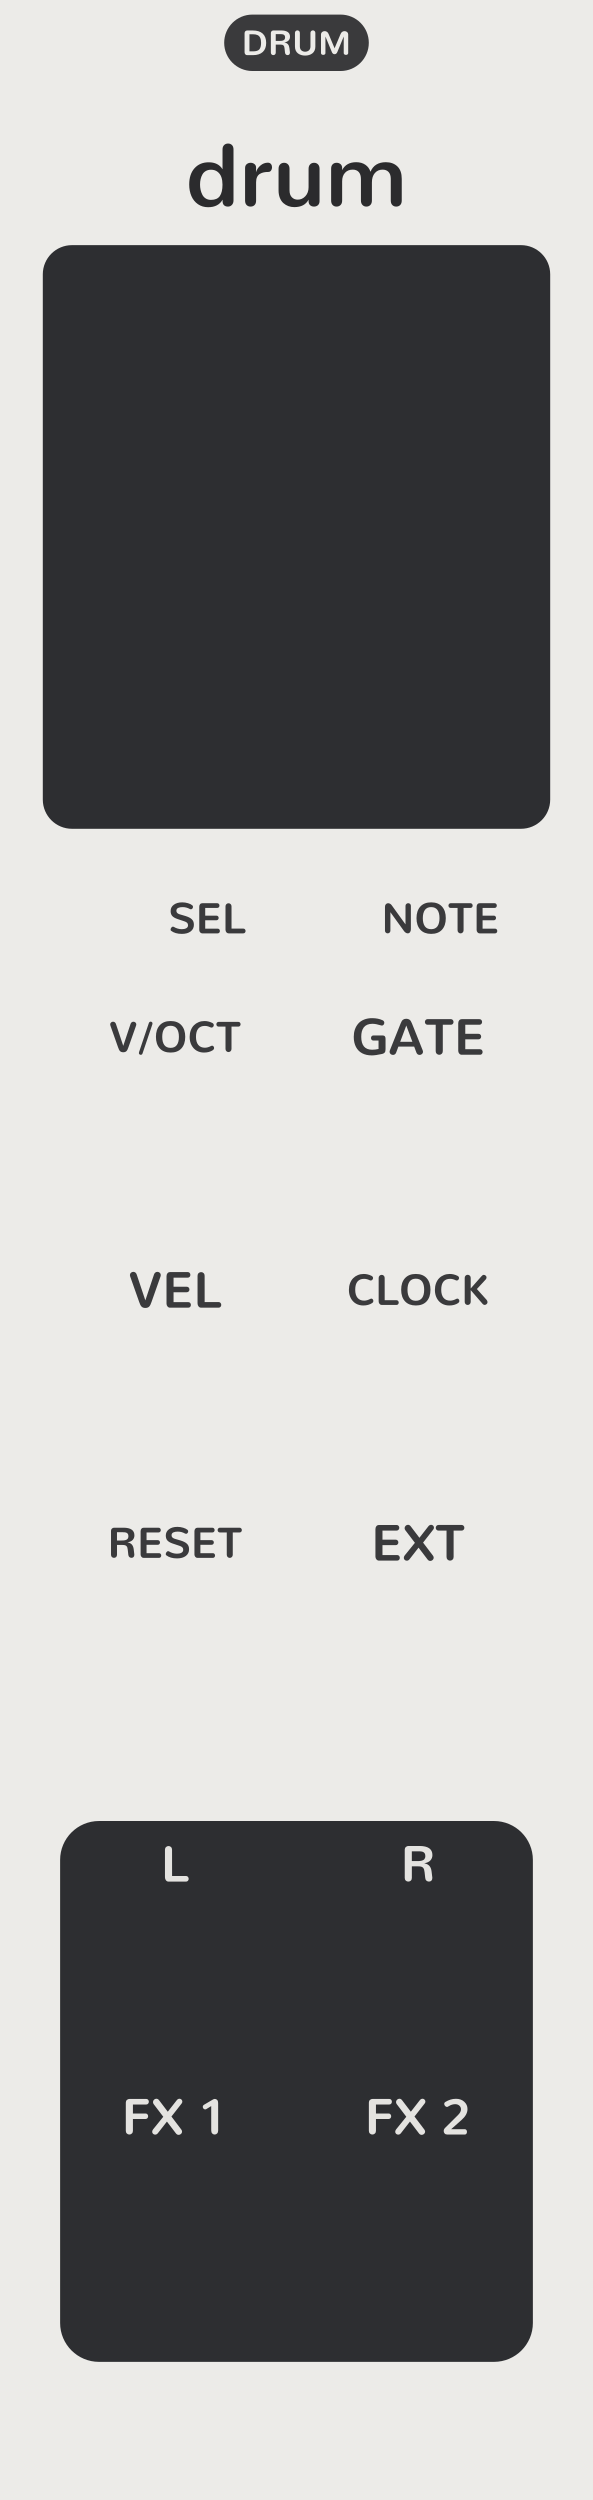
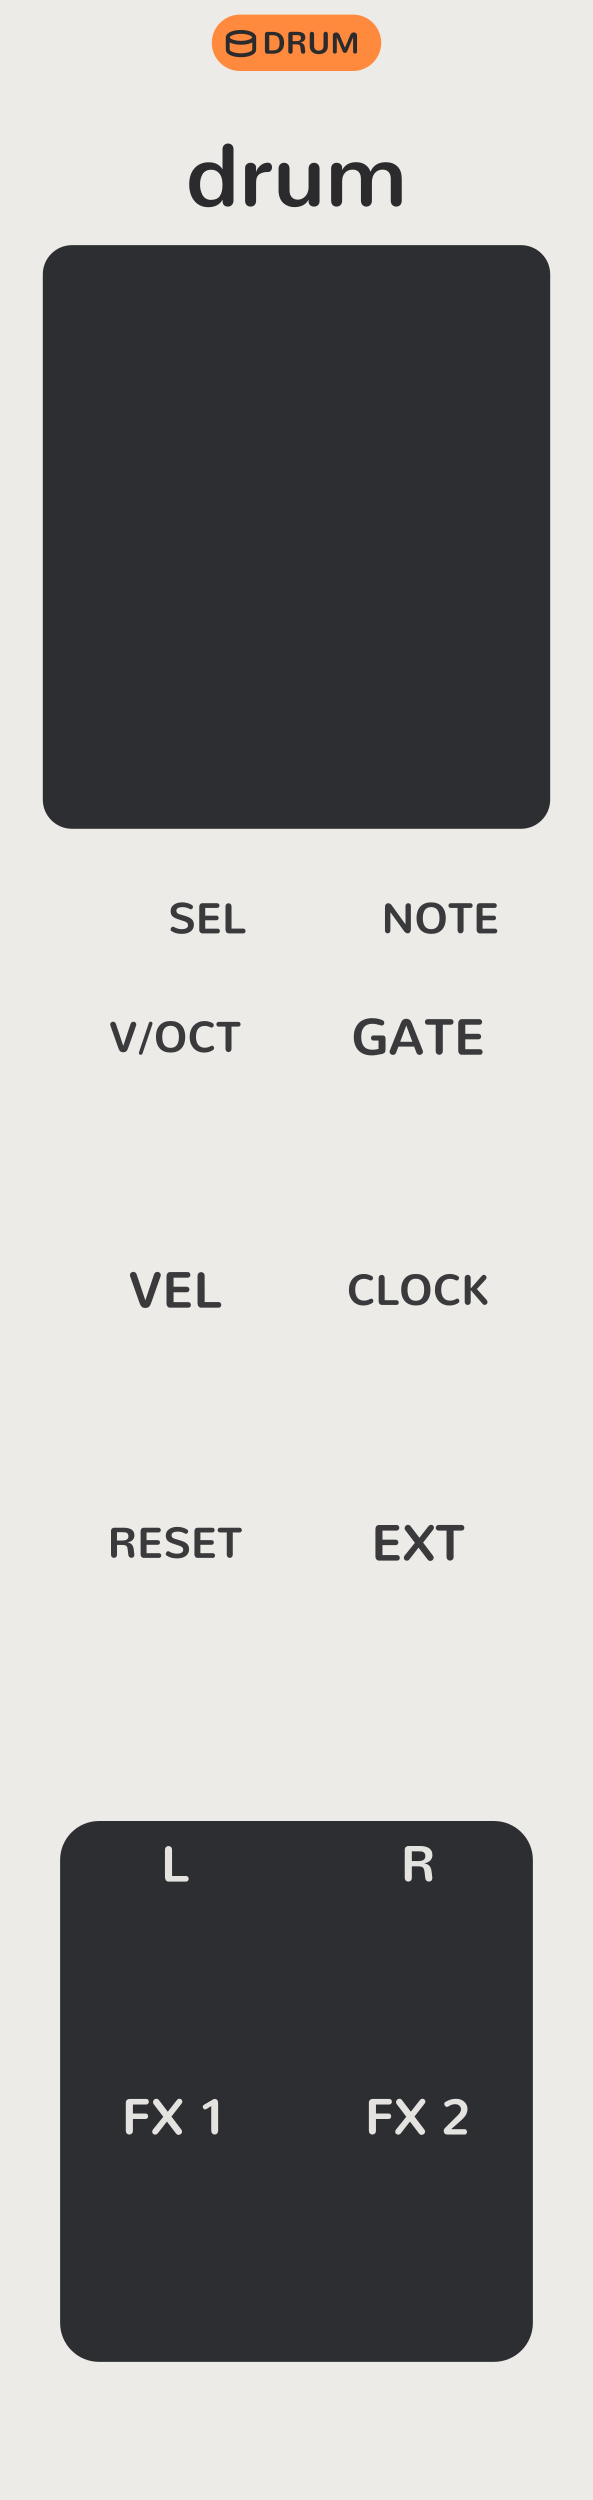
<svg xmlns="http://www.w3.org/2000/svg" width="30.48mm" height="128.5mm" viewBox="0 0 30.48 128.5">
  <g id="artwork">
    <rect x="0" y="0" width="30.48" height="128.5" rx="0" fill="#ECEBE8" />
-     <rect x="11.523" y="0.75" width="7.434" height="2.9" rx="1.45" fill="#3A3A3C" />
-     <path d="M12.696 2.834H13.009Q13.331 2.834 13.506 2.672Q13.681 2.51 13.681 2.206Q13.681 1.894 13.506 1.73Q13.331 1.566 12.989 1.566H12.71Q12.645 1.566 12.608 1.606Q12.571 1.645 12.571 1.715V2.686Q12.571 2.747 12.606 2.79Q12.641 2.834 12.696 2.834ZM12.822 2.639V1.761H13Q13.146 1.761 13.237 1.803Q13.328 1.845 13.373 1.942Q13.419 2.039 13.419 2.201Q13.419 2.436 13.33 2.538Q13.24 2.639 13.018 2.639ZM14.047 2.833Q14.099 2.833 14.137 2.799Q14.174 2.764 14.174 2.703V2.291H14.404H14.408Q14.469 2.291 14.509 2.302Q14.549 2.313 14.574 2.34Q14.598 2.367 14.61 2.404Q14.621 2.441 14.627 2.5L14.649 2.703Q14.656 2.767 14.693 2.8Q14.731 2.833 14.784 2.833Q14.835 2.833 14.869 2.799Q14.902 2.766 14.902 2.706Q14.902 2.691 14.902 2.683L14.877 2.476Q14.863 2.351 14.803 2.279Q14.743 2.206 14.62 2.182V2.179Q14.764 2.156 14.835 2.078Q14.906 2 14.906 1.888Q14.906 1.565 14.443 1.565H14.055Q14 1.565 13.961 1.602Q13.922 1.638 13.922 1.695V2.703Q13.922 2.763 13.959 2.798Q13.995 2.833 14.047 2.833ZM14.173 2.103V1.755H14.387H14.406Q14.438 1.755 14.458 1.756Q14.478 1.757 14.507 1.76Q14.536 1.763 14.554 1.77Q14.572 1.776 14.593 1.789Q14.614 1.801 14.626 1.819Q14.638 1.836 14.646 1.863Q14.654 1.89 14.654 1.924Q14.654 1.96 14.644 1.988Q14.634 2.016 14.619 2.035Q14.605 2.053 14.58 2.066Q14.554 2.08 14.531 2.087Q14.508 2.094 14.474 2.098Q14.44 2.102 14.415 2.102Q14.39 2.103 14.353 2.103ZM15.684 2.857Q15.795 2.857 15.889 2.828Q15.984 2.799 16.056 2.743Q16.128 2.687 16.169 2.598Q16.209 2.509 16.209 2.396V1.692Q16.209 1.633 16.172 1.597Q16.135 1.561 16.084 1.561Q16.032 1.561 15.995 1.597Q15.957 1.633 15.957 1.692V2.39Q15.957 2.458 15.934 2.512Q15.911 2.565 15.871 2.596Q15.832 2.626 15.784 2.642Q15.737 2.658 15.684 2.658Q15.631 2.658 15.584 2.642Q15.537 2.626 15.498 2.596Q15.46 2.565 15.436 2.512Q15.413 2.458 15.413 2.39V1.692Q15.413 1.633 15.376 1.597Q15.338 1.561 15.287 1.561Q15.235 1.561 15.198 1.597Q15.161 1.633 15.161 1.692V2.396Q15.161 2.509 15.201 2.599Q15.242 2.688 15.314 2.744Q15.386 2.799 15.48 2.828Q15.573 2.857 15.684 2.857ZM17.197 2.786V2.479L16.891 1.749Q16.862 1.674 16.807 1.637Q16.752 1.6 16.688 1.6Q16.611 1.6 16.555 1.646Q16.499 1.693 16.499 1.766L16.499 2.729Q16.499 2.773 16.533 2.797Q16.567 2.821 16.614 2.821Q16.66 2.821 16.694 2.797Q16.727 2.773 16.727 2.729V1.877L17.053 2.665Q17.099 2.786 17.197 2.786ZM17.198 2.786Q17.296 2.786 17.343 2.665L17.668 1.877V2.729Q17.668 2.773 17.702 2.797Q17.736 2.821 17.783 2.821Q17.829 2.821 17.863 2.797Q17.897 2.773 17.897 2.729V1.766Q17.897 1.693 17.841 1.646Q17.784 1.6 17.709 1.6Q17.645 1.6 17.589 1.637Q17.534 1.674 17.505 1.749L17.198 2.479Z" fill="#ECEBE8" />
+     <rect x="10.886" y="0.75" width="8.708" height="2.9" rx="1.45" fill="#FF8A3D" />
+     <g transform="translate(12.386 2.2) scale(0.8)" fill="none" stroke="#2B2B2D" stroke-width="0.25" stroke-linecap="round" stroke-linejoin="round">
+       <path d="M-0.85 -0.35V0.45A0.85 0.35 0 0 0 0.85 0.45V-0.35" />
+       <ellipse cx="0" cy="-0.35" rx="0.85" ry="0.35" />
+     </g>
+     <path d="M13.729 2.763H14.007Q14.293 2.763 14.449 2.62Q14.604 2.476 14.604 2.205Q14.604 1.928 14.449 1.782Q14.293 1.637 13.989 1.637H13.741Q13.684 1.637 13.651 1.672Q13.617 1.707 13.617 1.769V2.632Q13.617 2.686 13.649 2.725Q13.68 2.763 13.729 2.763ZM13.841 2.591V1.81H13.999Q14.129 1.81 14.21 1.847Q14.29 1.884 14.331 1.971Q14.371 2.057 14.371 2.201Q14.371 2.409 14.292 2.5Q14.213 2.591 14.015 2.591ZM14.93 2.763Q14.976 2.763 15.009 2.732Q15.042 2.702 15.042 2.647V2.28H15.247H15.25Q15.305 2.28 15.34 2.291Q15.376 2.301 15.398 2.325Q15.42 2.348 15.43 2.381Q15.44 2.414 15.445 2.466L15.465 2.647Q15.47 2.704 15.504 2.733Q15.538 2.763 15.585 2.763Q15.63 2.763 15.66 2.733Q15.69 2.703 15.69 2.65Q15.69 2.637 15.689 2.63L15.667 2.445Q15.655 2.334 15.601 2.27Q15.548 2.205 15.439 2.184V2.181Q15.567 2.161 15.63 2.092Q15.693 2.023 15.693 1.923Q15.693 1.636 15.281 1.636H14.937Q14.888 1.636 14.853 1.668Q14.818 1.701 14.818 1.751V2.647Q14.818 2.701 14.851 2.732Q14.884 2.763 14.93 2.763ZM15.042 2.114V1.805H15.232H15.249Q15.277 1.805 15.295 1.805Q15.313 1.806 15.338 1.809Q15.364 1.812 15.38 1.818Q15.396 1.823 15.415 1.834Q15.434 1.845 15.444 1.861Q15.455 1.877 15.462 1.9Q15.469 1.924 15.469 1.955Q15.469 1.987 15.46 2.012Q15.452 2.037 15.438 2.053Q15.425 2.07 15.403 2.081Q15.381 2.093 15.36 2.099Q15.339 2.105 15.309 2.109Q15.279 2.113 15.257 2.113Q15.235 2.114 15.202 2.114ZM16.385 2.784Q16.483 2.784 16.567 2.758Q16.651 2.732 16.715 2.682Q16.779 2.633 16.815 2.554Q16.852 2.475 16.852 2.374V1.748Q16.852 1.696 16.819 1.664Q16.785 1.632 16.74 1.632Q16.694 1.632 16.661 1.664Q16.628 1.696 16.628 1.748V2.369Q16.628 2.43 16.607 2.477Q16.586 2.524 16.551 2.552Q16.516 2.579 16.474 2.593Q16.431 2.607 16.385 2.607Q16.338 2.607 16.296 2.593Q16.254 2.579 16.22 2.552Q16.185 2.524 16.165 2.477Q16.144 2.43 16.144 2.369V1.748Q16.144 1.696 16.111 1.664Q16.078 1.632 16.031 1.632Q15.985 1.632 15.953 1.664Q15.92 1.696 15.92 1.748V2.374Q15.92 2.475 15.956 2.554Q15.992 2.634 16.056 2.683Q16.12 2.733 16.203 2.758Q16.286 2.784 16.385 2.784ZM17.73 2.721V2.448L17.458 1.799Q17.432 1.733 17.383 1.7Q17.334 1.666 17.277 1.666Q17.209 1.666 17.159 1.708Q17.109 1.749 17.109 1.814L17.11 2.67Q17.11 2.709 17.14 2.731Q17.17 2.752 17.211 2.752Q17.252 2.752 17.282 2.731Q17.312 2.709 17.312 2.67V1.913L17.602 2.613Q17.642 2.721 17.73 2.721ZM17.731 2.721Q17.817 2.721 17.86 2.613L18.149 1.913V2.67Q18.149 2.709 18.179 2.731Q18.209 2.752 18.25 2.752Q18.292 2.752 18.322 2.731Q18.352 2.709 18.352 2.67V1.814Q18.352 1.749 18.302 1.708Q18.252 1.666 18.185 1.666Q18.127 1.666 18.078 1.7Q18.029 1.733 18.003 1.799L17.731 2.448Z" fill="#2B2B2D" />
    <path d="M10.697 10.651Q11.225 10.651 11.441 10.262V10.341Q11.441 10.478 11.515 10.549Q11.589 10.619 11.717 10.619Q11.838 10.619 11.92 10.533Q12.002 10.446 12.002 10.3V7.684Q12.002 7.538 11.925 7.458Q11.847 7.378 11.724 7.378Q11.598 7.378 11.518 7.458Q11.438 7.538 11.438 7.684V8.701Q11.221 8.342 10.729 8.342Q10.273 8.342 9.999 8.647Q9.725 8.953 9.725 9.483Q9.725 9.813 9.838 10.077Q9.952 10.341 10.175 10.496Q10.399 10.651 10.697 10.651ZM10.843 10.274Q10.688 10.274 10.574 10.201Q10.459 10.128 10.399 10.006Q10.338 9.885 10.31 9.756Q10.282 9.627 10.282 9.487Q10.282 9.337 10.312 9.207Q10.342 9.076 10.405 8.965Q10.468 8.854 10.582 8.789Q10.695 8.724 10.848 8.724Q11.05 8.724 11.186 8.832Q11.322 8.939 11.379 9.107Q11.436 9.274 11.436 9.492Q11.436 9.878 11.3 10.076Q11.164 10.274 10.843 10.274ZM12.878 10.619Q13.004 10.619 13.084 10.541Q13.163 10.462 13.163 10.316V9.368Q13.163 9.209 13.215 9.099Q13.267 8.989 13.361 8.935Q13.455 8.881 13.558 8.86Q13.66 8.838 13.792 8.838Q13.88 8.838 13.932 8.766Q13.983 8.695 13.983 8.6Q13.983 8.501 13.927 8.432Q13.871 8.362 13.768 8.362Q13.557 8.362 13.387 8.507Q13.217 8.652 13.157 8.854L13.163 8.623Q13.166 8.504 13.082 8.435Q12.997 8.367 12.883 8.367Q12.766 8.367 12.682 8.437Q12.597 8.508 12.597 8.636V10.312Q12.597 10.46 12.677 10.54Q12.757 10.619 12.878 10.619ZM15.127 10.646Q15.659 10.646 15.861 10.26V10.343Q15.861 10.476 15.94 10.548Q16.018 10.619 16.14 10.619Q16.263 10.619 16.344 10.545Q16.425 10.471 16.425 10.336V8.679Q16.425 8.531 16.346 8.449Q16.268 8.367 16.144 8.367Q16.021 8.367 15.941 8.449Q15.861 8.531 15.861 8.679V9.622Q15.861 9.907 15.696 10.085Q15.531 10.262 15.304 10.262Q15.12 10.262 15.001 10.14Q14.882 10.017 14.882 9.786V8.679Q14.882 8.531 14.803 8.449Q14.725 8.367 14.605 8.367Q14.48 8.367 14.399 8.449Q14.318 8.531 14.318 8.679V9.786Q14.318 10 14.384 10.168Q14.45 10.336 14.565 10.439Q14.68 10.541 14.822 10.594Q14.965 10.646 15.127 10.646ZM17.296 10.619Q17.422 10.619 17.504 10.539Q17.586 10.458 17.586 10.309V9.321Q17.586 9.043 17.734 8.881Q17.883 8.719 18.13 8.719Q18.33 8.719 18.441 8.843Q18.552 8.966 18.552 9.209V10.309Q18.552 10.455 18.632 10.537Q18.711 10.619 18.83 10.619Q18.956 10.619 19.036 10.537Q19.116 10.455 19.116 10.309V9.377Q19.116 9.07 19.268 8.894Q19.421 8.719 19.664 8.719Q19.861 8.719 19.974 8.841Q20.086 8.962 20.086 9.195V10.309Q20.086 10.458 20.165 10.539Q20.243 10.619 20.364 10.619Q20.49 10.619 20.57 10.539Q20.65 10.458 20.65 10.309V9.191Q20.65 8.769 20.425 8.553Q20.2 8.337 19.832 8.337Q19.25 8.337 19.042 8.829Q18.97 8.6 18.779 8.469Q18.588 8.337 18.307 8.337Q17.795 8.337 17.586 8.746V8.634Q17.586 8.508 17.504 8.437Q17.422 8.367 17.303 8.367Q17.177 8.367 17.099 8.445Q17.02 8.524 17.02 8.668V10.309Q17.02 10.458 17.099 10.539Q17.177 10.619 17.296 10.619Z" fill="#2B2B2D" />
    <rect x="2.2" y="12.6" width="26.08" height="30" rx="1.5" fill="#2D2E31" />
    <path d="M9.35 48.002Q9.632 48.002 9.799 47.876Q9.966 47.75 9.966 47.533Q9.966 47.44 9.938 47.368Q9.91 47.297 9.852 47.244Q9.793 47.191 9.719 47.155Q9.646 47.118 9.538 47.084Q9.533 47.082 9.382 47.038Q9.23 46.994 9.225 46.992Q9.144 46.965 9.105 46.922Q9.066 46.88 9.066 46.812Q9.066 46.76 9.092 46.722Q9.117 46.684 9.163 46.664Q9.21 46.644 9.264 46.634Q9.318 46.625 9.385 46.625Q9.586 46.625 9.759 46.724Q9.787 46.739 9.81 46.739Q9.855 46.739 9.888 46.7Q9.92 46.661 9.92 46.612Q9.92 46.565 9.886 46.535Q9.809 46.468 9.664 46.425Q9.519 46.381 9.365 46.381Q9.102 46.381 8.936 46.502Q8.77 46.622 8.77 46.827Q8.77 46.986 8.851 47.079Q8.933 47.172 9.116 47.235L9.471 47.354Q9.571 47.386 9.618 47.432Q9.665 47.478 9.665 47.56Q9.665 47.659 9.578 47.709Q9.49 47.76 9.349 47.76Q9.129 47.76 8.928 47.639Q8.91 47.629 8.891 47.629Q8.844 47.629 8.806 47.68Q8.768 47.731 8.768 47.783Q8.768 47.823 8.793 47.841Q9 48.002 9.35 48.002ZM10.393 47.975H11.189Q11.241 47.975 11.272 47.939Q11.302 47.903 11.302 47.854Q11.302 47.806 11.272 47.769Q11.241 47.733 11.189 47.733H10.548V47.302H11.123Q11.175 47.302 11.207 47.267Q11.239 47.231 11.239 47.183Q11.239 47.134 11.208 47.099Q11.177 47.064 11.123 47.064H10.548V46.668H11.165Q11.217 46.668 11.249 46.632Q11.28 46.595 11.28 46.547Q11.28 46.499 11.249 46.462Q11.217 46.425 11.165 46.425H10.401Q10.325 46.425 10.283 46.477Q10.242 46.528 10.242 46.607V47.802Q10.242 47.869 10.286 47.922Q10.33 47.975 10.393 47.975ZM11.748 47.975H12.506Q12.559 47.975 12.591 47.938Q12.622 47.901 12.622 47.853Q12.622 47.804 12.591 47.767Q12.559 47.73 12.506 47.73H11.901L11.9 46.587Q11.9 46.515 11.854 46.471Q11.809 46.427 11.747 46.427Q11.684 46.427 11.637 46.471Q11.591 46.515 11.591 46.587V47.787Q11.591 47.864 11.635 47.919Q11.679 47.975 11.748 47.975Z" fill="#3A3A3C" />
    <path d="M19.926 47.975Q19.982 47.975 20.024 47.937Q20.066 47.899 20.066 47.839V46.887L20.767 47.858Q20.803 47.909 20.856 47.942Q20.91 47.975 20.956 47.975Q21.029 47.975 21.074 47.916Q21.119 47.857 21.119 47.765V46.561Q21.119 46.5 21.078 46.462Q21.037 46.424 20.982 46.424Q20.926 46.424 20.885 46.463Q20.843 46.501 20.843 46.561V47.513L20.137 46.534Q20.103 46.483 20.051 46.454Q19.999 46.425 19.951 46.425Q19.882 46.425 19.835 46.475Q19.788 46.525 19.788 46.611V47.839Q19.788 47.9 19.83 47.937Q19.871 47.975 19.926 47.975ZM22.161 47.76Q21.944 47.76 21.839 47.613Q21.733 47.466 21.733 47.192Q21.733 46.921 21.839 46.773Q21.946 46.625 22.161 46.625Q22.378 46.625 22.484 46.772Q22.59 46.92 22.59 47.192Q22.59 47.466 22.484 47.613Q22.377 47.76 22.161 47.76ZM22.161 48.002Q22.523 48.002 22.719 47.787Q22.914 47.571 22.914 47.192Q22.914 46.814 22.719 46.598Q22.523 46.381 22.161 46.381Q21.802 46.381 21.605 46.598Q21.408 46.814 21.408 47.192Q21.408 47.571 21.605 47.787Q21.802 48.002 22.161 48.002ZM23.673 47.976Q23.736 47.976 23.782 47.931Q23.828 47.886 23.828 47.814V46.669H24.177Q24.23 46.669 24.263 46.633Q24.295 46.596 24.295 46.547Q24.295 46.499 24.262 46.461Q24.229 46.424 24.177 46.424H23.169Q23.115 46.424 23.083 46.461Q23.05 46.499 23.05 46.548Q23.05 46.597 23.082 46.633Q23.114 46.669 23.169 46.669H23.519V47.814Q23.519 47.886 23.565 47.931Q23.611 47.976 23.673 47.976ZM24.65 47.975H25.446Q25.498 47.975 25.529 47.939Q25.559 47.903 25.559 47.854Q25.559 47.806 25.529 47.769Q25.498 47.733 25.446 47.733H24.805V47.302H25.38Q25.432 47.302 25.464 47.267Q25.496 47.231 25.496 47.183Q25.496 47.134 25.465 47.099Q25.434 47.064 25.38 47.064H24.805V46.668H25.422Q25.474 46.668 25.505 46.632Q25.537 46.595 25.537 46.547Q25.537 46.499 25.505 46.462Q25.474 46.425 25.422 46.425H24.658Q24.582 46.425 24.54 46.477Q24.499 46.528 24.499 46.607V47.802Q24.499 47.869 24.543 47.922Q24.587 47.975 24.65 47.975Z" fill="#3A3A3C" />
    <rect x="3.09" y="93.6" width="24.3" height="27.8" rx="2" fill="#2D2E31" />
    <path d="M6.335 54.086Q6.439 54.086 6.497 54.03Q6.556 53.974 6.604 53.822L6.996 52.711Q7.006 52.682 7.006 52.657Q7.006 52.594 6.961 52.555Q6.917 52.516 6.858 52.516Q6.808 52.516 6.768 52.546Q6.728 52.576 6.709 52.635L6.335 53.757L5.96 52.635Q5.941 52.576 5.901 52.546Q5.861 52.516 5.811 52.516Q5.752 52.516 5.708 52.555Q5.663 52.594 5.663 52.657Q5.663 52.682 5.673 52.711L6.065 53.822Q6.113 53.974 6.172 54.03Q6.23 54.086 6.335 54.086ZM7.236 54.217Q7.301 54.217 7.324 54.152L7.829 52.658Q7.838 52.626 7.838 52.604Q7.838 52.562 7.809 52.537Q7.78 52.512 7.742 52.512Q7.711 52.512 7.685 52.534Q7.659 52.557 7.647 52.596L7.149 54.072Q7.139 54.107 7.139 54.127Q7.139 54.168 7.169 54.193Q7.198 54.217 7.236 54.217ZM8.768 53.86Q8.551 53.86 8.445 53.713Q8.339 53.566 8.339 53.292Q8.339 53.021 8.445 52.873Q8.552 52.725 8.768 52.725Q8.985 52.725 9.09 52.872Q9.196 53.02 9.196 53.292Q9.196 53.566 9.09 53.713Q8.984 53.86 8.768 53.86ZM8.768 54.102Q9.13 54.102 9.325 53.887Q9.521 53.671 9.521 53.292Q9.521 52.914 9.325 52.698Q9.13 52.481 8.768 52.481Q8.408 52.481 8.211 52.698Q8.015 52.914 8.015 53.292Q8.015 53.671 8.211 53.887Q8.408 54.102 8.768 54.102ZM10.485 54.102Q10.756 54.102 10.944 53.977Q11.004 53.935 11.004 53.868Q11.004 53.821 10.974 53.784Q10.943 53.748 10.899 53.748Q10.876 53.748 10.854 53.76Q10.682 53.853 10.534 53.853Q10.31 53.853 10.192 53.708Q10.073 53.562 10.073 53.294Q10.073 53.011 10.191 52.871Q10.309 52.732 10.527 52.732Q10.569 52.732 10.608 52.737Q10.646 52.742 10.681 52.753Q10.715 52.763 10.737 52.771Q10.759 52.779 10.79 52.793Q10.82 52.807 10.829 52.81Q10.852 52.819 10.87 52.819Q10.918 52.819 10.954 52.78Q10.989 52.741 10.989 52.692Q10.989 52.621 10.915 52.58Q10.717 52.481 10.512 52.481Q10.349 52.481 10.209 52.539Q10.069 52.596 9.966 52.701Q9.864 52.805 9.806 52.959Q9.748 53.114 9.748 53.301Q9.748 53.541 9.845 53.724Q9.941 53.907 10.108 54.005Q10.275 54.102 10.485 54.102ZM11.744 54.076Q11.808 54.076 11.853 54.031Q11.899 53.986 11.899 53.914V52.769H12.248Q12.302 52.769 12.334 52.733Q12.366 52.696 12.366 52.647Q12.366 52.599 12.334 52.561Q12.301 52.524 12.248 52.524H11.24Q11.187 52.524 11.154 52.561Q11.121 52.599 11.121 52.648Q11.121 52.697 11.153 52.733Q11.186 52.769 11.24 52.769H11.591V53.914Q11.591 53.986 11.636 54.031Q11.682 54.076 11.744 54.076Z" fill="#3A3A3C" />
    <path d="M19.11 54.248Q19.301 54.248 19.642 54.173Q19.737 54.151 19.777 54.097Q19.817 54.044 19.817 53.928V53.395Q19.817 53.224 19.678 53.224H19.187Q19.131 53.224 19.1 53.264Q19.069 53.304 19.069 53.355Q19.069 53.409 19.102 53.447Q19.135 53.484 19.192 53.484H19.457V53.917Q19.29 53.956 19.127 53.956Q18.568 53.956 18.568 53.29Q18.568 53.136 18.599 53.017Q18.631 52.898 18.698 52.808Q18.766 52.719 18.877 52.671Q18.989 52.623 19.14 52.623Q19.319 52.623 19.583 52.705Q19.602 52.715 19.626 52.715Q19.682 52.715 19.718 52.67Q19.753 52.625 19.753 52.567Q19.753 52.532 19.733 52.498Q19.713 52.465 19.673 52.444Q19.44 52.333 19.126 52.333Q18.894 52.333 18.711 52.408Q18.528 52.482 18.414 52.614Q18.3 52.746 18.241 52.918Q18.183 53.089 18.183 53.291Q18.183 53.6 18.298 53.817Q18.414 54.034 18.621 54.141Q18.828 54.248 19.11 54.248ZM21.197 53.549H20.57L20.883 52.712ZM21.402 54.099Q21.424 54.161 21.468 54.192Q21.513 54.223 21.567 54.223Q21.636 54.223 21.689 54.177Q21.743 54.132 21.743 54.062Q21.743 54.03 21.73 53.997L21.173 52.602Q21.119 52.461 21.05 52.413Q20.981 52.364 20.883 52.364Q20.785 52.364 20.716 52.413Q20.647 52.461 20.594 52.602L20.036 53.997Q20.024 54.03 20.024 54.062Q20.024 54.132 20.077 54.177Q20.13 54.223 20.199 54.223Q20.253 54.223 20.298 54.192Q20.342 54.161 20.364 54.099L20.478 53.794H21.288ZM22.577 54.217Q22.652 54.217 22.706 54.164Q22.76 54.111 22.76 54.026V52.673H23.172Q23.236 52.673 23.274 52.63Q23.312 52.587 23.312 52.528Q23.312 52.471 23.273 52.427Q23.234 52.383 23.172 52.383H21.981Q21.918 52.383 21.879 52.427Q21.84 52.471 21.84 52.529Q21.84 52.588 21.878 52.63Q21.917 52.673 21.981 52.673H22.395V54.026Q22.395 54.111 22.449 54.164Q22.503 54.217 22.577 54.217ZM23.732 54.215H24.673Q24.734 54.215 24.77 54.173Q24.806 54.13 24.806 54.073Q24.806 54.016 24.77 53.973Q24.734 53.93 24.673 53.93H23.915V53.421H24.594Q24.656 53.421 24.694 53.379Q24.731 53.337 24.731 53.28Q24.731 53.223 24.694 53.181Q24.657 53.139 24.594 53.139H23.915V52.672H24.644Q24.706 52.672 24.743 52.628Q24.779 52.585 24.779 52.528Q24.779 52.471 24.743 52.428Q24.706 52.385 24.644 52.385H23.741Q23.651 52.385 23.602 52.445Q23.553 52.505 23.553 52.599V54.011Q23.553 54.091 23.605 54.153Q23.657 54.215 23.732 54.215Z" fill="#3A3A3C" />
    <path d="M7.471 67.229Q7.594 67.229 7.663 67.163Q7.733 67.096 7.79 66.917L8.253 65.604Q8.264 65.57 8.264 65.54Q8.264 65.466 8.212 65.42Q8.159 65.373 8.089 65.373Q8.031 65.373 7.983 65.409Q7.936 65.444 7.914 65.514L7.471 66.84L7.028 65.514Q7.006 65.444 6.959 65.409Q6.911 65.373 6.853 65.373Q6.783 65.373 6.73 65.42Q6.678 65.466 6.678 65.54Q6.678 65.57 6.689 65.604L7.152 66.917Q7.209 67.096 7.279 67.163Q7.348 67.229 7.471 67.229ZM8.738 67.215H9.679Q9.74 67.215 9.776 67.173Q9.812 67.13 9.812 67.073Q9.812 67.016 9.776 66.973Q9.74 66.93 9.679 66.93H8.921V66.421H9.6Q9.662 66.421 9.7 66.379Q9.737 66.337 9.737 66.28Q9.737 66.223 9.7 66.181Q9.663 66.139 9.6 66.139H8.921V65.672H9.65Q9.712 65.672 9.749 65.628Q9.785 65.585 9.785 65.528Q9.785 65.471 9.749 65.428Q9.712 65.385 9.65 65.385H8.747Q8.657 65.385 8.608 65.445Q8.559 65.505 8.559 65.599V67.011Q8.559 67.091 8.611 67.153Q8.663 67.215 8.738 67.215ZM10.339 67.215H11.235Q11.297 67.215 11.335 67.172Q11.372 67.129 11.372 67.072Q11.372 67.013 11.335 66.97Q11.297 66.926 11.235 66.926H10.519L10.518 65.575Q10.518 65.49 10.465 65.438Q10.411 65.386 10.338 65.386Q10.263 65.386 10.208 65.438Q10.154 65.49 10.154 65.575V66.993Q10.154 67.085 10.206 67.15Q10.258 67.215 10.339 67.215Z" fill="#3A3A3C" />
    <path d="M18.671 67.102Q18.941 67.102 19.129 66.977Q19.19 66.935 19.19 66.868Q19.19 66.821 19.159 66.784Q19.128 66.748 19.084 66.748Q19.062 66.748 19.039 66.76Q18.867 66.853 18.719 66.853Q18.496 66.853 18.377 66.708Q18.258 66.562 18.258 66.294Q18.258 66.011 18.376 65.871Q18.495 65.732 18.713 65.732Q18.755 65.732 18.793 65.737Q18.832 65.742 18.866 65.753Q18.901 65.763 18.923 65.771Q18.945 65.779 18.975 65.793Q19.006 65.807 19.014 65.81Q19.037 65.819 19.055 65.819Q19.104 65.819 19.139 65.78Q19.175 65.741 19.175 65.692Q19.175 65.621 19.1 65.58Q18.903 65.481 18.698 65.481Q18.534 65.481 18.394 65.539Q18.254 65.596 18.152 65.701Q18.05 65.805 17.992 65.959Q17.934 66.114 17.934 66.301Q17.934 66.541 18.03 66.724Q18.126 66.907 18.293 67.005Q18.46 67.102 18.671 67.102ZM19.62 67.075H20.379Q20.431 67.075 20.463 67.038Q20.495 67.001 20.495 66.953Q20.495 66.904 20.463 66.867Q20.431 66.83 20.379 66.83H19.773L19.772 65.687Q19.772 65.615 19.727 65.571Q19.682 65.527 19.619 65.527Q19.556 65.527 19.51 65.571Q19.463 65.615 19.463 65.687V66.887Q19.463 66.964 19.508 67.019Q19.552 67.075 19.62 67.075ZM21.373 66.86Q21.156 66.86 21.051 66.713Q20.945 66.566 20.945 66.292Q20.945 66.021 21.051 65.873Q21.158 65.725 21.373 65.725Q21.59 65.725 21.696 65.872Q21.802 66.02 21.802 66.292Q21.802 66.566 21.696 66.713Q21.589 66.86 21.373 66.86ZM21.373 67.102Q21.735 67.102 21.931 66.887Q22.126 66.671 22.126 66.292Q22.126 65.914 21.931 65.698Q21.735 65.481 21.373 65.481Q21.014 65.481 20.817 65.698Q20.62 65.914 20.62 66.292Q20.62 66.671 20.817 66.887Q21.014 67.102 21.373 67.102ZM23.091 67.102Q23.362 67.102 23.55 66.977Q23.61 66.935 23.61 66.868Q23.61 66.821 23.579 66.784Q23.549 66.748 23.505 66.748Q23.482 66.748 23.46 66.76Q23.288 66.853 23.139 66.853Q22.916 66.853 22.797 66.708Q22.679 66.562 22.679 66.294Q22.679 66.011 22.797 65.871Q22.915 65.732 23.133 65.732Q23.175 65.732 23.214 65.737Q23.252 65.742 23.287 65.753Q23.321 65.763 23.343 65.771Q23.365 65.779 23.396 65.793Q23.426 65.807 23.435 65.81Q23.457 65.819 23.476 65.819Q23.524 65.819 23.559 65.78Q23.595 65.741 23.595 65.692Q23.595 65.621 23.521 65.58Q23.323 65.481 23.118 65.481Q22.955 65.481 22.815 65.539Q22.674 65.596 22.572 65.701Q22.47 65.805 22.412 65.959Q22.354 66.114 22.354 66.301Q22.354 66.541 22.45 66.724Q22.546 66.907 22.714 67.005Q22.881 67.102 23.091 67.102ZM24.04 67.075Q24.102 67.075 24.148 67.03Q24.194 66.986 24.194 66.917V66.311L24.768 66.975Q24.795 67.008 24.811 67.025Q24.827 67.042 24.853 67.058Q24.879 67.073 24.903 67.073H24.905Q24.965 67.073 25.011 67.032Q25.058 66.99 25.058 66.932Q25.058 66.875 25.016 66.818L24.512 66.256L24.966 65.765Q25.008 65.715 25.008 65.661Q25.008 65.605 24.963 65.566Q24.919 65.527 24.864 65.527Q24.806 65.527 24.738 65.61L24.194 66.228V65.683Q24.194 65.612 24.148 65.568Q24.102 65.524 24.04 65.524Q23.977 65.524 23.932 65.568Q23.886 65.612 23.886 65.683V66.917Q23.886 66.987 23.931 67.031Q23.976 67.075 24.04 67.075Z" fill="#3A3A3C" />
    <path d="M5.859 80.073Q5.923 80.073 5.968 80.032Q6.014 79.99 6.014 79.914V79.411H6.295H6.3Q6.375 79.411 6.424 79.425Q6.473 79.439 6.503 79.471Q6.533 79.504 6.547 79.549Q6.561 79.594 6.568 79.666L6.595 79.914Q6.603 79.993 6.649 80.033Q6.695 80.073 6.759 80.073Q6.822 80.073 6.863 80.033Q6.904 79.992 6.904 79.919Q6.904 79.9 6.903 79.891L6.873 79.637Q6.856 79.485 6.782 79.396Q6.709 79.308 6.56 79.279V79.274Q6.735 79.246 6.822 79.151Q6.909 79.056 6.909 78.919Q6.909 78.524 6.343 78.524H5.869Q5.801 78.524 5.753 78.569Q5.706 78.614 5.706 78.682V79.914Q5.706 79.989 5.751 80.031Q5.796 80.073 5.859 80.073ZM6.013 79.182V78.756H6.275H6.297Q6.336 78.756 6.361 78.758Q6.386 78.759 6.421 78.762Q6.456 78.766 6.478 78.774Q6.5 78.782 6.526 78.797Q6.552 78.812 6.567 78.834Q6.581 78.855 6.591 78.888Q6.6 78.921 6.6 78.963Q6.6 79.007 6.589 79.041Q6.577 79.075 6.559 79.098Q6.54 79.121 6.51 79.137Q6.479 79.153 6.451 79.161Q6.422 79.17 6.381 79.175Q6.339 79.18 6.309 79.181Q6.278 79.182 6.233 79.182ZM7.378 80.075H8.174Q8.226 80.075 8.256 80.039Q8.287 80.003 8.287 79.954Q8.287 79.906 8.256 79.869Q8.226 79.833 8.174 79.833H7.533V79.402H8.108Q8.16 79.402 8.192 79.367Q8.224 79.331 8.224 79.283Q8.224 79.234 8.192 79.199Q8.161 79.164 8.108 79.164H7.533V78.768H8.149Q8.202 78.768 8.233 78.732Q8.264 78.695 8.264 78.647Q8.264 78.599 8.233 78.562Q8.202 78.525 8.149 78.525H7.386Q7.309 78.525 7.268 78.577Q7.227 78.628 7.227 78.707V79.902Q7.227 79.969 7.271 80.022Q7.315 80.075 7.378 80.075ZM9.102 80.102Q9.384 80.102 9.551 79.976Q9.718 79.85 9.718 79.633Q9.718 79.54 9.69 79.468Q9.662 79.397 9.603 79.344Q9.545 79.291 9.471 79.255Q9.398 79.218 9.29 79.184Q9.285 79.182 9.133 79.138Q8.982 79.094 8.977 79.092Q8.896 79.065 8.857 79.022Q8.818 78.98 8.818 78.912Q8.818 78.86 8.843 78.822Q8.869 78.784 8.915 78.764Q8.962 78.744 9.016 78.734Q9.07 78.725 9.137 78.725Q9.338 78.725 9.51 78.824Q9.538 78.839 9.562 78.839Q9.607 78.839 9.639 78.8Q9.672 78.761 9.672 78.712Q9.672 78.665 9.638 78.635Q9.561 78.568 9.416 78.525Q9.271 78.481 9.117 78.481Q8.854 78.481 8.688 78.602Q8.522 78.722 8.522 78.927Q8.522 79.086 8.603 79.179Q8.684 79.272 8.868 79.335L9.223 79.454Q9.322 79.486 9.37 79.532Q9.417 79.578 9.417 79.66Q9.417 79.759 9.329 79.809Q9.242 79.86 9.101 79.86Q8.881 79.86 8.68 79.739Q8.662 79.729 8.642 79.729Q8.596 79.729 8.558 79.78Q8.52 79.831 8.52 79.883Q8.52 79.923 8.545 79.941Q8.752 80.102 9.102 80.102ZM10.145 80.075H10.941Q10.993 80.075 11.023 80.039Q11.054 80.003 11.054 79.954Q11.054 79.906 11.023 79.869Q10.993 79.833 10.941 79.833H10.3V79.402H10.875Q10.927 79.402 10.959 79.367Q10.991 79.331 10.991 79.283Q10.991 79.234 10.96 79.199Q10.928 79.164 10.875 79.164H10.3V78.768H10.917Q10.969 78.768 11 78.732Q11.032 78.695 11.032 78.647Q11.032 78.599 11 78.562Q10.969 78.525 10.917 78.525H10.153Q10.077 78.525 10.035 78.577Q9.994 78.628 9.994 78.707V79.902Q9.994 79.969 10.038 80.022Q10.082 80.075 10.145 80.075ZM11.809 80.076Q11.873 80.076 11.918 80.031Q11.964 79.986 11.964 79.914V78.769H12.313Q12.367 78.769 12.399 78.733Q12.431 78.696 12.431 78.647Q12.431 78.599 12.398 78.561Q12.366 78.524 12.313 78.524H11.305Q11.252 78.524 11.219 78.561Q11.186 78.599 11.186 78.648Q11.186 78.697 11.218 78.733Q11.251 78.769 11.305 78.769H11.656V79.914Q11.656 79.986 11.701 80.031Q11.747 80.076 11.809 80.076Z" fill="#3A3A3C" />
    <path d="M19.476 80.215H20.417Q20.478 80.215 20.514 80.173Q20.55 80.13 20.55 80.073Q20.55 80.016 20.514 79.973Q20.478 79.93 20.417 79.93H19.659V79.421H20.338Q20.4 79.421 20.438 79.379Q20.475 79.337 20.475 79.28Q20.475 79.223 20.438 79.181Q20.401 79.139 20.338 79.139H19.659V78.672H20.387Q20.45 78.672 20.486 78.628Q20.523 78.585 20.523 78.528Q20.523 78.471 20.486 78.428Q20.45 78.385 20.387 78.385H19.485Q19.395 78.385 19.346 78.445Q19.297 78.505 19.297 78.599V80.011Q19.297 80.091 19.349 80.153Q19.401 80.215 19.476 80.215ZM21.972 80.151Q22.03 80.232 22.117 80.232Q22.185 80.232 22.238 80.183Q22.292 80.134 22.292 80.066Q22.292 80.011 22.254 79.96L21.746 79.29L22.271 78.617Q22.306 78.571 22.306 78.522Q22.306 78.462 22.263 78.418Q22.219 78.375 22.16 78.375Q22.073 78.375 22.006 78.467L21.558 79.042L21.114 78.457Q21.054 78.375 20.97 78.375Q20.902 78.375 20.85 78.426Q20.797 78.477 20.797 78.547Q20.797 78.603 20.833 78.653L21.326 79.301L20.801 79.95Q20.756 80.012 20.756 80.072Q20.756 80.135 20.801 80.178Q20.846 80.22 20.908 80.22Q20.994 80.22 21.054 80.139L21.513 79.549ZM23.133 80.217Q23.208 80.217 23.262 80.164Q23.316 80.111 23.316 80.026V78.673H23.729Q23.792 78.673 23.83 78.63Q23.868 78.587 23.868 78.528Q23.868 78.471 23.83 78.427Q23.791 78.383 23.729 78.383H22.538Q22.475 78.383 22.436 78.427Q22.397 78.471 22.397 78.529Q22.397 78.588 22.435 78.63Q22.473 78.673 22.538 78.673H22.952V80.026Q22.952 80.111 23.006 80.164Q23.06 80.217 23.133 80.217Z" fill="#3A3A3C" />
    <path d="M8.664 96.715H9.561Q9.623 96.715 9.66 96.672Q9.698 96.629 9.698 96.572Q9.698 96.513 9.66 96.47Q9.623 96.426 9.561 96.426H8.845L8.843 95.075Q8.843 94.99 8.79 94.938Q8.737 94.886 8.663 94.886Q8.588 94.886 8.534 94.938Q8.479 94.99 8.479 95.075V96.493Q8.479 96.585 8.531 96.65Q8.583 96.715 8.664 96.715Z" fill="#E4E3E0" />
    <path d="M20.986 96.714Q21.061 96.714 21.115 96.665Q21.169 96.615 21.169 96.526V95.931H21.501H21.507Q21.595 95.931 21.653 95.947Q21.711 95.964 21.746 96.002Q21.782 96.041 21.798 96.095Q21.815 96.148 21.824 96.233L21.856 96.526Q21.865 96.619 21.919 96.666Q21.974 96.714 22.05 96.714Q22.123 96.714 22.172 96.666Q22.221 96.618 22.221 96.531Q22.221 96.51 22.22 96.498L22.184 96.199Q22.164 96.018 22.077 95.914Q21.99 95.809 21.814 95.775V95.77Q22.021 95.737 22.123 95.624Q22.226 95.512 22.226 95.349Q22.226 94.883 21.557 94.883H20.997Q20.917 94.883 20.861 94.936Q20.804 94.989 20.804 95.07V96.526Q20.804 96.614 20.858 96.664Q20.911 96.714 20.986 96.714ZM21.168 95.66V95.158H21.477H21.504Q21.55 95.158 21.579 95.159Q21.608 95.16 21.65 95.165Q21.692 95.169 21.718 95.179Q21.744 95.188 21.774 95.206Q21.805 95.224 21.822 95.249Q21.839 95.274 21.851 95.313Q21.862 95.352 21.862 95.401Q21.862 95.453 21.848 95.494Q21.834 95.535 21.812 95.561Q21.791 95.588 21.755 95.607Q21.719 95.626 21.685 95.636Q21.651 95.646 21.602 95.652Q21.553 95.658 21.517 95.659Q21.481 95.66 21.428 95.66Z" fill="#E4E3E0" />
    <path d="M6.648 109.715Q6.723 109.715 6.777 109.663Q6.832 109.611 6.832 109.526V108.916H7.481Q7.543 108.916 7.578 108.874Q7.614 108.833 7.614 108.775Q7.614 108.717 7.578 108.676Q7.541 108.634 7.481 108.634H6.832V108.172H7.517Q7.578 108.172 7.614 108.128Q7.651 108.085 7.651 108.028Q7.651 107.971 7.614 107.928Q7.578 107.885 7.517 107.885H6.659Q6.579 107.885 6.523 107.936Q6.467 107.987 6.467 108.073V109.526Q6.467 109.611 6.52 109.663Q6.573 109.715 6.648 109.715ZM9.038 109.651Q9.097 109.732 9.183 109.732Q9.252 109.732 9.305 109.683Q9.358 109.634 9.358 109.566Q9.358 109.511 9.32 109.46L8.812 108.79L9.338 108.117Q9.372 108.071 9.372 108.022Q9.372 107.962 9.329 107.918Q9.286 107.875 9.226 107.875Q9.14 107.875 9.073 107.967L8.624 108.542L8.18 107.957Q8.12 107.875 8.037 107.875Q7.968 107.875 7.916 107.926Q7.864 107.977 7.864 108.047Q7.864 108.103 7.899 108.153L8.392 108.801L7.868 109.45Q7.822 109.512 7.822 109.572Q7.822 109.635 7.867 109.678Q7.912 109.72 7.974 109.72Q8.061 109.72 8.12 109.639L8.58 109.049ZM11.034 109.715Q11.111 109.715 11.162 109.659Q11.213 109.604 11.213 109.511L11.212 108.094Q11.212 107.994 11.164 107.939Q11.116 107.885 11.042 107.885Q10.991 107.886 10.939 107.918L10.489 108.183Q10.423 108.224 10.423 108.292Q10.423 108.344 10.459 108.384Q10.494 108.423 10.545 108.423Q10.582 108.423 10.61 108.404L10.856 108.253L10.857 109.503Q10.857 109.605 10.907 109.66Q10.957 109.715 11.034 109.715Z" fill="#E4E3E0" />
    <path d="M19.14 109.715Q19.215 109.715 19.27 109.663Q19.324 109.611 19.324 109.526V108.916H19.973Q20.035 108.916 20.071 108.874Q20.106 108.833 20.106 108.775Q20.106 108.717 20.07 108.676Q20.034 108.634 19.973 108.634H19.324V108.172H20.01Q20.071 108.172 20.107 108.128Q20.143 108.085 20.143 108.028Q20.143 107.971 20.107 107.928Q20.071 107.885 20.01 107.885H19.152Q19.072 107.885 19.016 107.936Q18.96 107.987 18.96 108.073V109.526Q18.96 109.611 19.013 109.663Q19.065 109.715 19.14 109.715ZM21.531 109.651Q21.589 109.732 21.675 109.732Q21.744 109.732 21.797 109.683Q21.851 109.634 21.851 109.566Q21.851 109.511 21.812 109.46L21.305 108.79L21.83 108.117Q21.865 108.071 21.865 108.022Q21.865 107.962 21.821 107.918Q21.778 107.875 21.719 107.875Q21.632 107.875 21.565 107.967L21.117 108.542L20.672 107.957Q20.613 107.875 20.529 107.875Q20.46 107.875 20.408 107.926Q20.356 107.977 20.356 108.047Q20.356 108.103 20.392 108.153L20.884 108.801L20.36 109.45Q20.314 109.512 20.314 109.572Q20.314 109.635 20.359 109.678Q20.405 109.72 20.467 109.72Q20.553 109.72 20.613 109.639L21.072 109.049ZM24.029 108.404Q24.029 108.183 23.863 108.031Q23.698 107.878 23.439 107.878Q23.283 107.878 23.154 107.92Q23.026 107.961 22.899 108.036Q22.833 108.075 22.833 108.141Q22.833 108.198 22.879 108.248Q22.925 108.297 22.977 108.297Q22.997 108.297 23.013 108.288Q23.024 108.283 23.087 108.246Q23.151 108.21 23.178 108.198Q23.206 108.186 23.271 108.17Q23.335 108.155 23.406 108.155Q23.526 108.155 23.611 108.23Q23.695 108.305 23.695 108.423Q23.695 108.564 23.534 108.721L22.876 109.375Q22.807 109.445 22.807 109.538Q22.807 109.611 22.855 109.663Q22.904 109.715 22.988 109.715H23.892Q23.944 109.715 23.973 109.674Q24.002 109.633 24.002 109.577Q24.002 109.521 23.973 109.481Q23.944 109.441 23.892 109.441H23.189L23.726 108.965Q24.029 108.7 24.029 108.404Z" fill="#E4E3E0" />
  </g>
  <g id="components" style="display:none">
    <rect id="STATUS_WIDGET" fill="#FFFF00" x="2.2" y="12.6" width="26.08" height="30" />
    <circle id="SELECTED_LIGHT" fill="#FF00FF" cx="6.24" cy="47.2" r="1" />
    <circle id="ACTIVE_LIGHT" fill="#FF00FF" cx="18.24" cy="47.2" r="1" />
    <circle id="VOCT_INPUT" fill="#00FF00" cx="8.99" cy="59.5" r="1" />
    <circle id="VOCT_LIGHT" fill="#FF00FF" cx="12.89" cy="55.6" r="1" />
    <circle id="GATE_INPUT" fill="#00FF00" cx="21.49" cy="59.5" r="1" />
    <circle id="GATE_LIGHT" fill="#FF00FF" cx="25.39" cy="55.6" r="1" />
    <circle id="VELOCITY_INPUT" fill="#00FF00" cx="8.99" cy="72.5" r="1" />
    <circle id="VELOCITY_LIGHT" fill="#FF00FF" cx="12.89" cy="68.6" r="1" />
    <circle id="CLOCK_INPUT" fill="#00FF00" cx="21.49" cy="72.5" r="1" />
    <circle id="CLOCK_LIGHT" fill="#FF00FF" cx="25.39" cy="68.6" r="1" />
    <circle id="RESET_INPUT" fill="#00FF00" cx="8.99" cy="85.5" r="1" />
    <circle id="RESET_LIGHT" fill="#FF00FF" cx="12.89" cy="81.6" r="1" />
    <circle id="EXT_INPUT" fill="#00FF00" cx="21.49" cy="85.5" r="1" />
    <circle id="EXT_LIGHT" fill="#FF00FF" cx="25.39" cy="81.6" r="1" />
    <circle id="LEFT_OUTPUT" fill="#0000FF" cx="8.99" cy="102" r="1" />
    <circle id="LEFT_LIGHT" fill="#FF00FF" cx="12.89" cy="98.1" r="1" />
    <circle id="RIGHT_OUTPUT" fill="#0000FF" cx="21.49" cy="102" r="1" />
    <circle id="RIGHT_LIGHT" fill="#FF00FF" cx="25.39" cy="98.1" r="1" />
    <circle id="FX1_OUTPUT" fill="#0000FF" cx="8.99" cy="115" r="1" />
    <circle id="FX1_LIGHT" fill="#FF00FF" cx="12.89" cy="111.1" r="1" />
    <circle id="FX2_OUTPUT" fill="#0000FF" cx="21.49" cy="115" r="1" />
    <circle id="FX2_LIGHT" fill="#FF00FF" cx="25.39" cy="111.1" r="1" />
  </g>
</svg>
